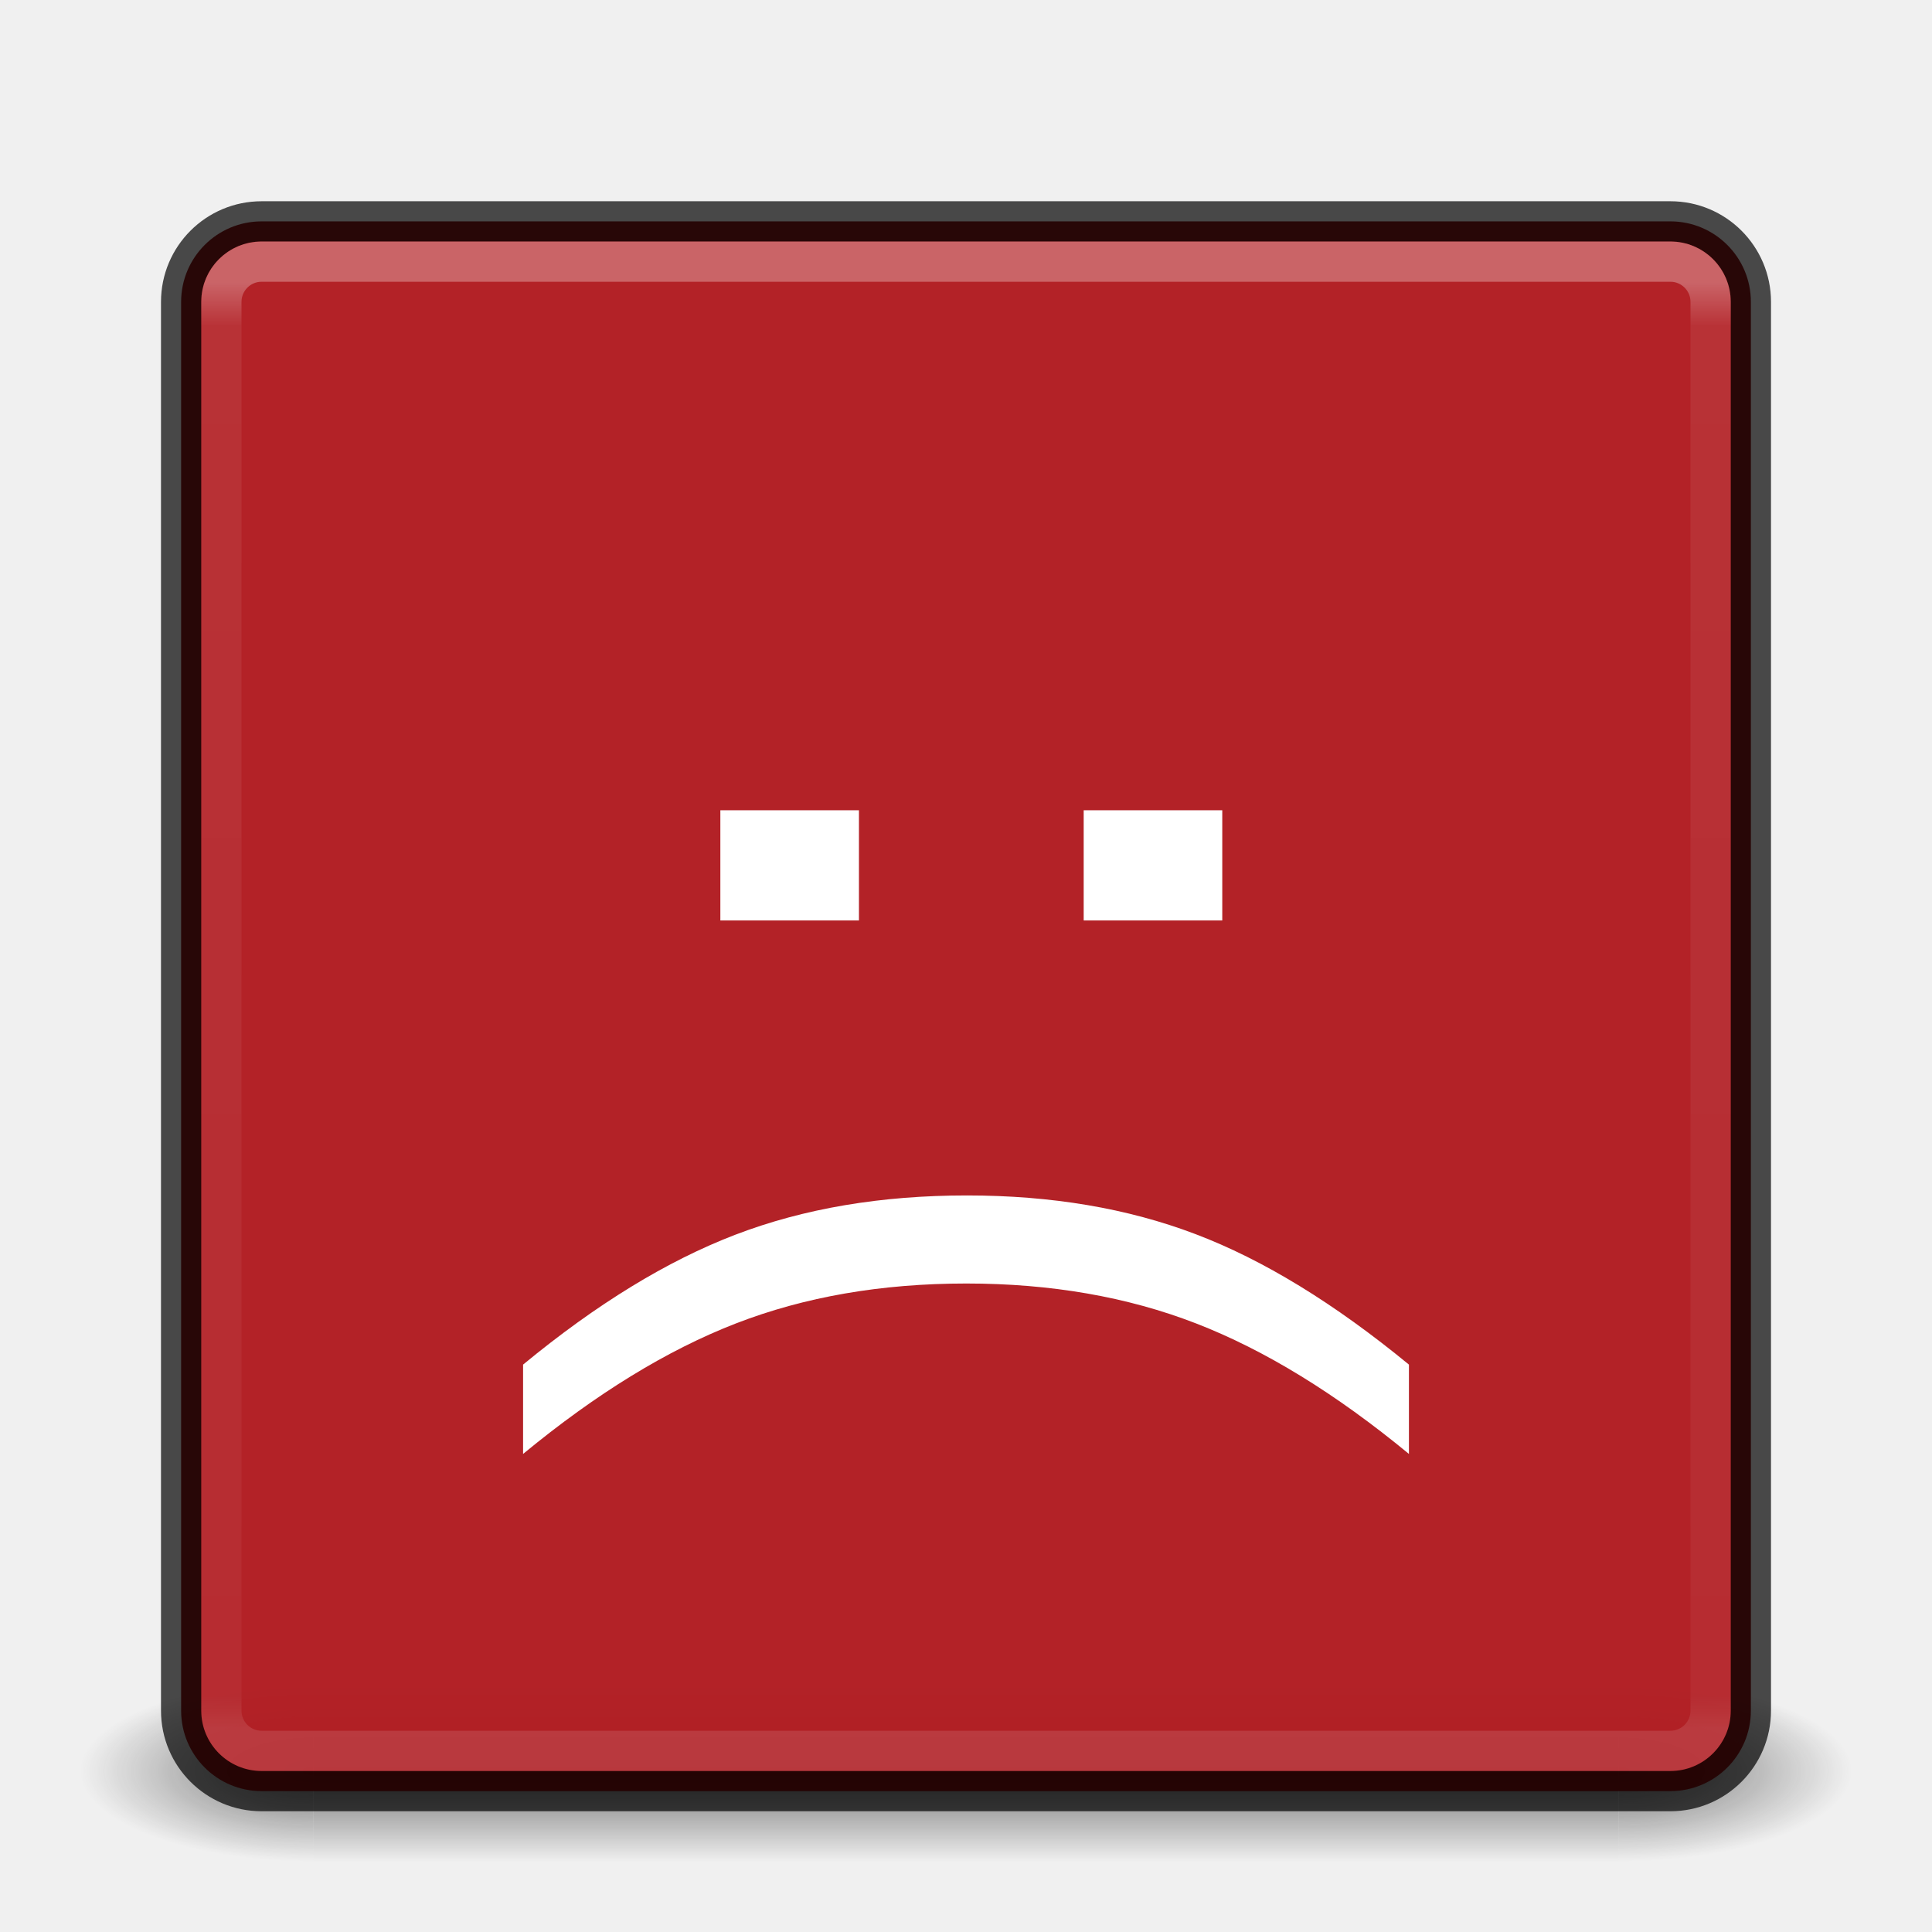
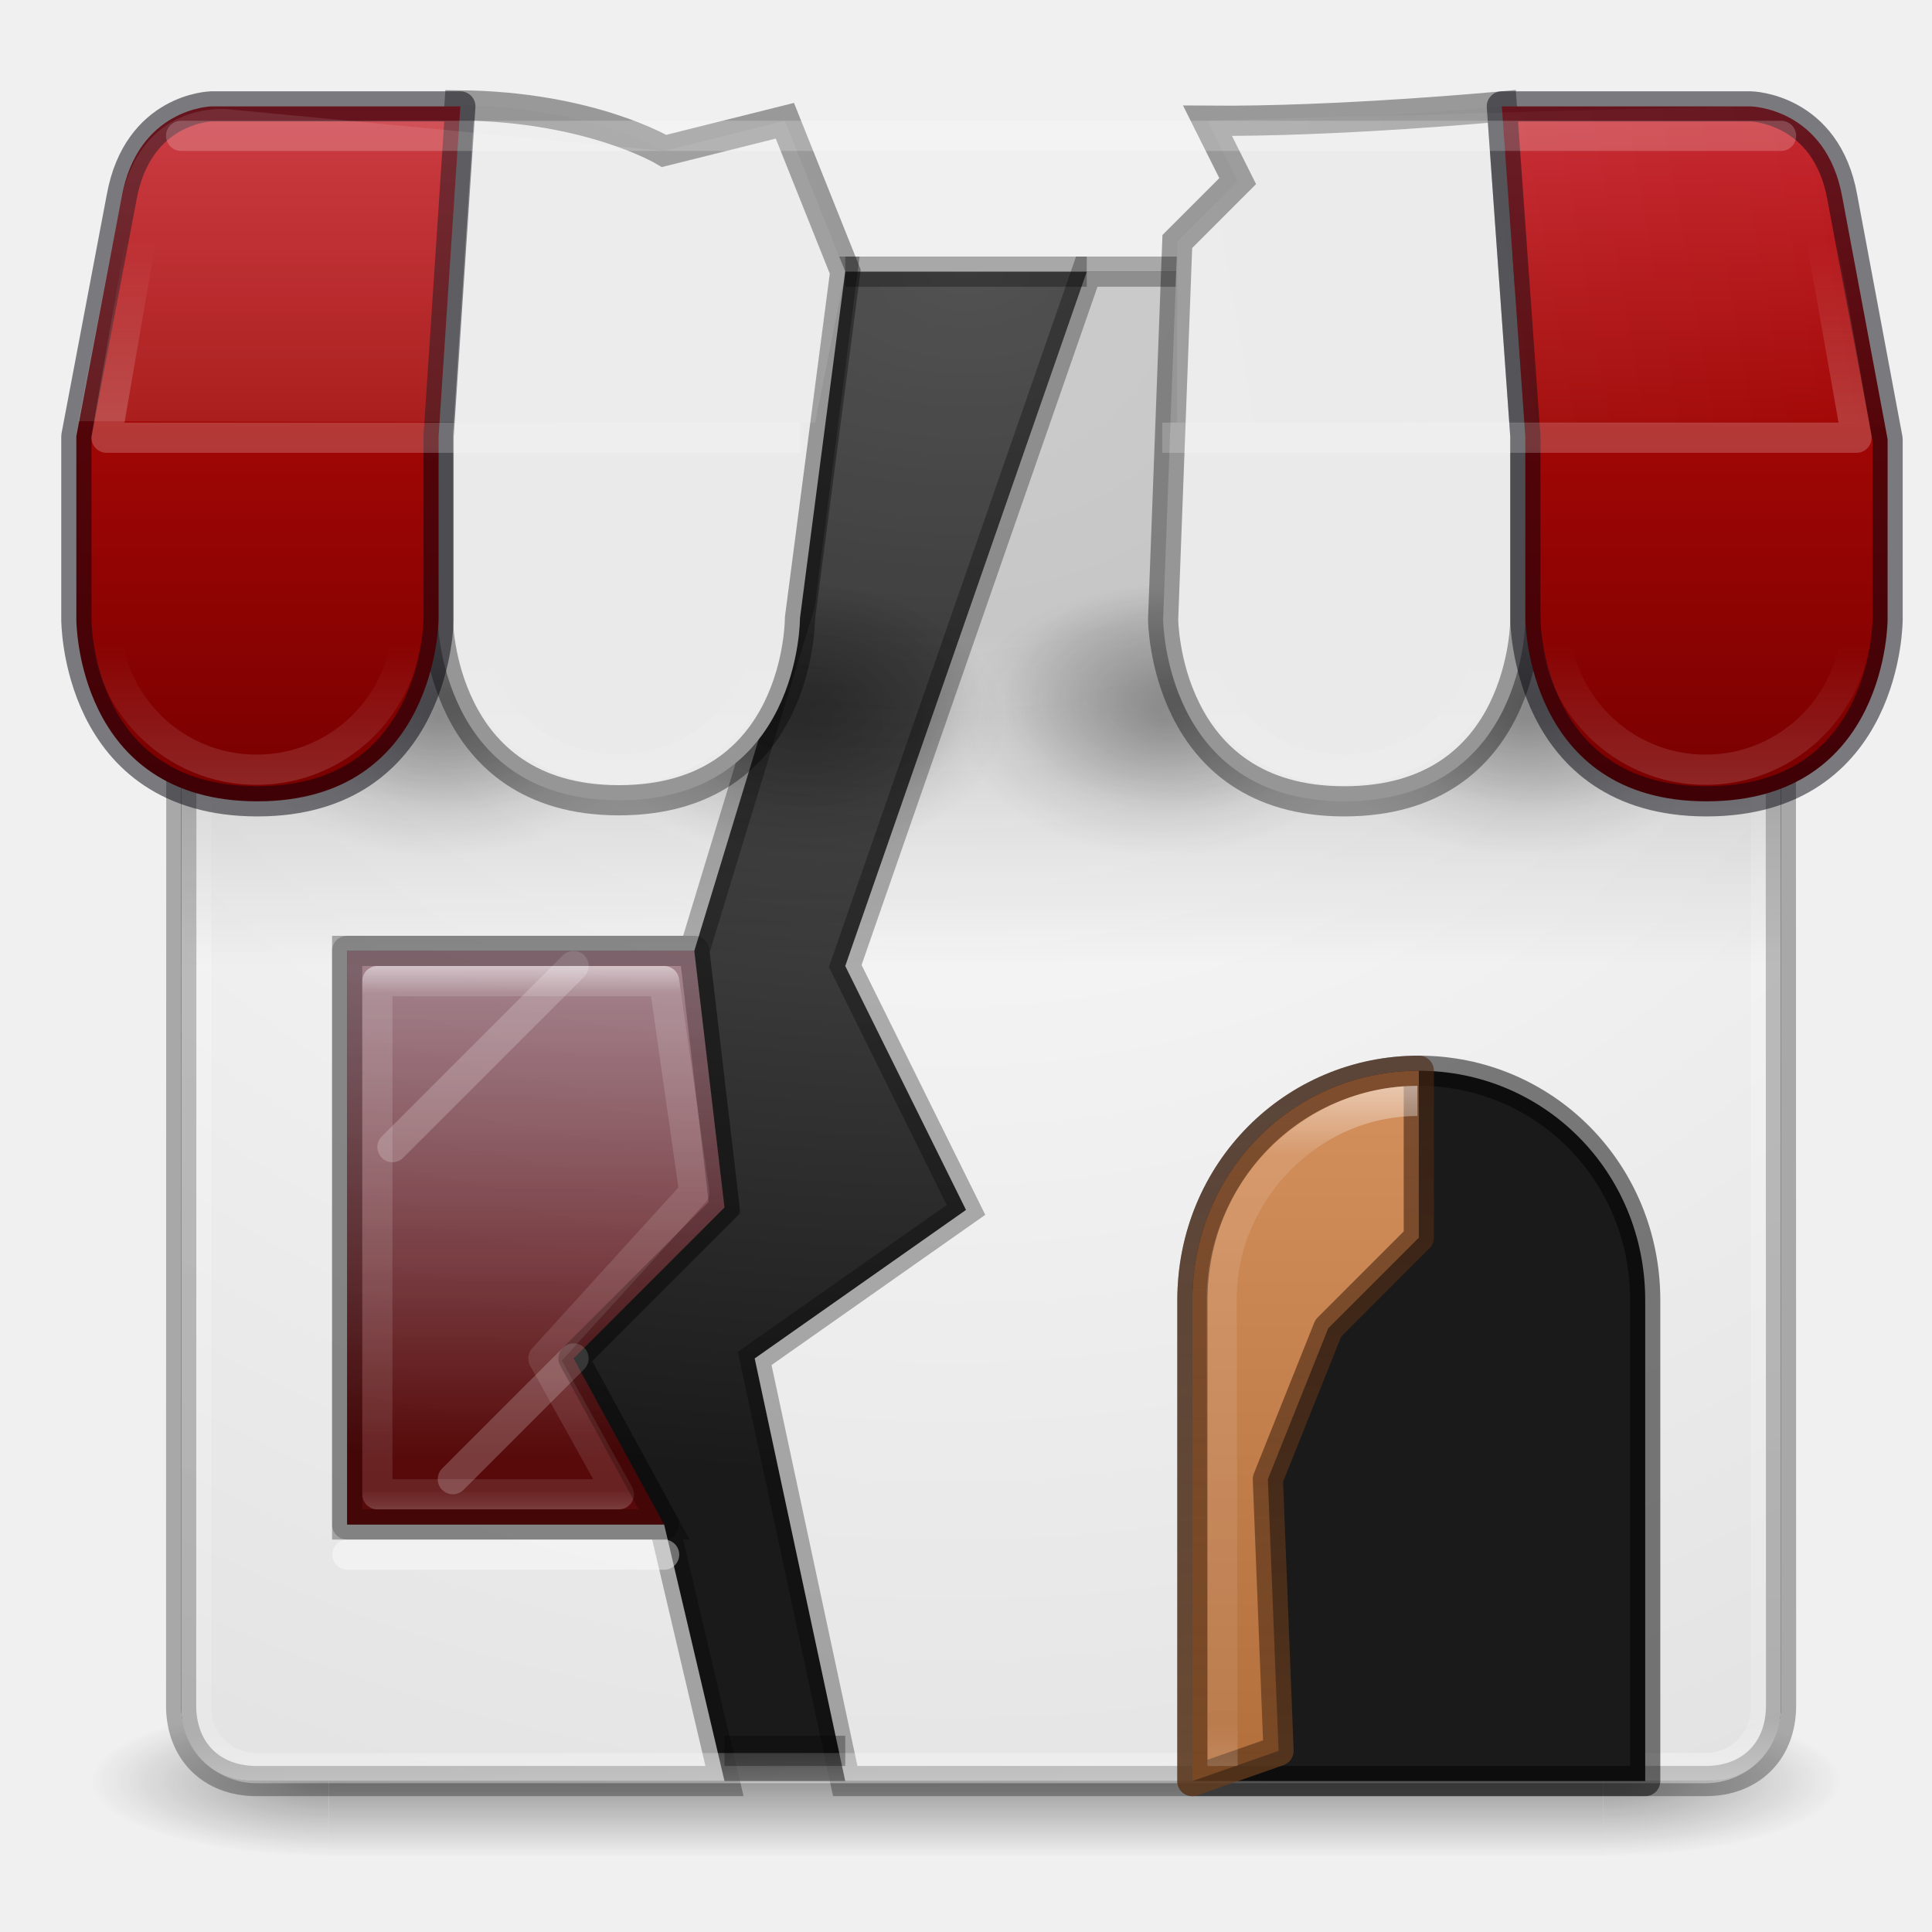
- <svg xmlns="http://www.w3.org/2000/svg" xmlns:xlink="http://www.w3.org/1999/xlink" version="1.1" width="48" height="48" id="svg4296">
-   <defs id="defs4298">
-     <linearGradient id="linearGradient3895">
-       <stop id="stop3897" style="stop-color:#ffffff;stop-opacity:1" offset="0" />
-       <stop id="stop3899" style="stop-color:#ffffff;stop-opacity:0.235" offset="0.03" />
-       <stop id="stop3901" style="stop-color:#ffffff;stop-opacity:0.157" offset="0.978" />
-       <stop id="stop3903" style="stop-color:#ffffff;stop-opacity:0.392" offset="1" />
+ <svg xmlns="http://www.w3.org/2000/svg" xmlns:xlink="http://www.w3.org/1999/xlink" id="svg4389" height="64" width="64" version="1.1">
+   <defs id="defs4391">
+     <linearGradient id="linearGradient946">
+       <stop style="stop-color:#7a0000;stop-opacity:1" offset="0" id="stop940" />
+       <stop id="stop942" offset="0.545" style="stop-color:#a10705;stop-opacity:1" />
+       <stop style="stop-color:#c6262e;stop-opacity:1" offset="1" id="stop944" />
+     </linearGradient>
+     <linearGradient id="linearGradient8775">
+       <stop id="stop8777" offset="0" />
+       <stop id="stop8779" stop-opacity="0" offset="1" />
    </linearGradient>
    <linearGradient id="linearGradient3688-166-749">
-       <stop id="stop2883" style="stop-color:#181818;stop-opacity:1" offset="0" />
-       <stop id="stop2885" style="stop-color:#181818;stop-opacity:0" offset="1" />
+       <stop id="stop2883" stop-color="#181818" offset="0" />
+       <stop id="stop2885" stop-color="#181818" stop-opacity="0" offset="1" />
    </linearGradient>
-     <linearGradient id="linearGradient3688-464-309">
-       <stop id="stop2889" style="stop-color:#181818;stop-opacity:1" offset="0" />
-       <stop id="stop2891" style="stop-color:#181818;stop-opacity:0" offset="1" />
+     <linearGradient id="linearGradient6572-9-1" y2="230.24" gradientUnits="userSpaceOnUse" x2="633.31" gradientTransform="matrix(6.0005,0,0,6.0034,-3752.2,-1323.2)" y1="226.4" x1="633.31">
+       <stop id="stop6094" stop-color="#fff" offset="0" />
+       <stop id="stop6096" stop-color="#fff" stop-opacity=".235" offset=".1" />
+       <stop id="stop6098" stop-color="#fff" stop-opacity=".157" offset=".918" />
+       <stop id="stop6100" stop-color="#fff" stop-opacity=".392" offset="1" />
    </linearGradient>
-     <linearGradient id="linearGradient3702-501-757">
-       <stop id="stop2895" style="stop-color:#181818;stop-opacity:0" offset="0" />
-       <stop id="stop2897" style="stop-color:#181818;stop-opacity:1" offset="0.5" />
-       <stop id="stop2899" style="stop-color:#181818;stop-opacity:0" offset="1" />
+     <linearGradient id="linearGradient5610-3-8" y2="10" gradientUnits="userSpaceOnUse" x2="8" gradientTransform="matrix(5,0,0,5.1216,6.9999,-14.763)" y1="15" x1="8">
+       <stop id="stop5606-8-2" stop-color="#ae6a37" offset="0" />
+       <stop id="stop5608-5-0" stop-color="#d28e5b" offset="1" />
    </linearGradient>
-     <linearGradient x1="24" y1="6.032" x2="24" y2="41.934" id="linearGradient3024" xlink:href="#linearGradient3895" gradientUnits="userSpaceOnUse" gradientTransform="translate(4e-6,1.000006)" />
-     <radialGradient cx="4.993" cy="43.5" r="2.5" fx="4.993" fy="43.5" id="radialGradient3038" xlink:href="#linearGradient3688-166-749" gradientUnits="userSpaceOnUse" gradientTransform="matrix(2.003784,0,0,1.4,27.98813,-17.4)" />
-     <radialGradient cx="4.993" cy="43.5" r="2.5" fx="4.993" fy="43.5" id="radialGradient3040" xlink:href="#linearGradient3688-464-309" gradientUnits="userSpaceOnUse" gradientTransform="matrix(2.003784,0,0,1.4,-20.01187,-104.4)" />
-     <linearGradient x1="25.058" y1="47.028" x2="25.058" y2="39.999" id="linearGradient3042" xlink:href="#linearGradient3702-501-757" gradientUnits="userSpaceOnUse" />
-     <radialGradient cx="6.953" cy="9.957" r="12.672" fx="6.953" fy="9.957" id="radialGradient3988-3" xlink:href="#linearGradient2867-449-88-871-390-598-476-591-434-148-57-177-8-3-3-6-4-8-8-8-5-7-8" gradientUnits="userSpaceOnUse" gradientTransform="matrix(0,5.938034,-7.290009,0,97.41849,-54.25018)" />
-     <linearGradient id="linearGradient2867-449-88-871-390-598-476-591-434-148-57-177-8-3-3-6-4-8-8-8-5-7-8">
-       <stop id="stop3750-1-0-7-6-6-1-3-9-3-9-2" style="stop-color:#404648;stop-opacity:1" offset="0" />
-       <stop id="stop3754-1-8-5-2-7-6-7-1-9-1-0" style="stop-color:#0c1011;stop-opacity:1" offset="1" />
+     <linearGradient id="linearGradient5618-5-7" y2="15" gradientUnits="userSpaceOnUse" x2="9" gradientTransform="matrix(5,0,0,5.1216,6.9999,-14.763)" y1="10" x1="9">
+       <stop id="stop5614-2-5" stop-color="#492714" stop-opacity=".625" offset="0" />
+       <stop id="stop5616-0-2" stop-color="#6a3f1f" stop-opacity=".77" offset="1" />
    </linearGradient>
+     <linearGradient id="linearGradient8537" y2="34" gradientUnits="userSpaceOnUse" x2="23" gradientTransform="matrix(0,1.5455,-1.6154,0,76.923,14.727)" y1="34" x1="11">
+       <stop id="stop3926-9-4-9-6" stop-color="#fff" offset="0" />
+       <stop id="stop3928-9-8-6-5" stop-color="#fff" stop-opacity=".235" offset=".063" />
+       <stop id="stop3930-3-5-1-7" stop-color="#fff" stop-opacity=".157" offset=".951" />
+       <stop id="stop3932-8-0-4-8" stop-color="#fff" stop-opacity=".392" offset="1" />
+     </linearGradient>
+     <radialGradient id="radialGradient8781" xlink:href="#linearGradient8775" gradientUnits="userSpaceOnUse" cy="20" cx="12.5" gradientTransform="matrix(1,0,0,0.66667,0,6.6667)" r="4.5" />
+     <radialGradient id="radialGradient8785" xlink:href="#linearGradient8775" gradientUnits="userSpaceOnUse" cy="20" cx="12.5" gradientTransform="matrix(0.83333,0,0,0.55556,2.3333,8.3889)" r="4.5" />
+     <radialGradient id="radialGradient8797" xlink:href="#linearGradient8775" gradientUnits="userSpaceOnUse" cy="20" cx="12.5" gradientTransform="matrix(1,0,0,0.66667,8,6.6667)" r="4.5" />
+     <radialGradient id="radialGradient8799" xlink:href="#linearGradient8775" gradientUnits="userSpaceOnUse" cy="20" cx="12.5" gradientTransform="matrix(0.83333,0,0,0.55556,10.333,8.3889)" r="4.5" />
+     <radialGradient id="radialGradient8807" xlink:href="#linearGradient8775" gradientUnits="userSpaceOnUse" cy="20" cx="12.5" gradientTransform="matrix(1,0,0,0.66667,16,6.6667)" r="4.5" />
+     <radialGradient id="radialGradient8809" xlink:href="#linearGradient8775" gradientUnits="userSpaceOnUse" cy="20" cx="12.5" gradientTransform="matrix(0.83333,0,0,0.55556,18.333,8.3889)" r="4.5" />
+     <radialGradient id="radialGradient8817" xlink:href="#linearGradient8775" gradientUnits="userSpaceOnUse" cy="20" cx="12.5" gradientTransform="matrix(1,0,0,0.66667,24,6.6667)" r="4.5" />
+     <radialGradient id="radialGradient8819" xlink:href="#linearGradient8775" gradientUnits="userSpaceOnUse" cy="20" cx="12.5" gradientTransform="matrix(0.83333,0,0,0.55556,26.333,8.3889)" r="4.5" />
+     <linearGradient id="linearGradient8827" y2="38" gradientUnits="userSpaceOnUse" x2="20" gradientTransform="matrix(1.5333,0,0,1.4615,-4.0667,-7.2308)" y1="27" x1="20">
+       <stop style="stop-color:#ffc1d4;stop-opacity:0.6" id="stop8823" stop-color="#6db0de" offset="0" />
+       <stop style="stop-color:#7a0000;stop-opacity:0.702" id="stop8825" stop-color="#a4cae4" offset="1" />
+     </linearGradient>
+     <linearGradient id="linearGradient3647" y2="43" gradientUnits="userSpaceOnUse" x2="24" gradientTransform="matrix(1.4054,0,0,1.3243,-1.2297,2.2875)" y1="11.865" x1="23.644">
+       <stop id="stop3926-3" stop-color="#fff" offset="0" style="stop-color:#ffffff;stop-opacity:0" />
+       <stop id="stop3928-91" stop-color="#fff" stop-opacity=".235" offset="0.17" />
+       <stop id="stop3930-6" stop-color="#fff" stop-opacity=".157" offset=".951" />
+       <stop id="stop3932-6" stop-color="#fff" stop-opacity=".392" offset="1" />
+     </linearGradient>
+     <radialGradient id="radialGradient3651" gradientUnits="userSpaceOnUse" cy="4.342" cx="32" gradientTransform="matrix(1.0239e-8,2.1392,-2.3523,0,41.714,-59.598)" r="27.5">
+       <stop id="stop4634-68-8-0-2-9-1" stop-color="#fafafa" offset="0" style="stop-color:#ffffff;stop-opacity:1" />
+       <stop id="stop4636-8-21-7-1-4-9" stop-color="#e1e1e1" offset="1" />
+     </radialGradient>
+     <radialGradient id="radialGradient3337-2-2-5" xlink:href="#linearGradient3688-166-749" gradientUnits="userSpaceOnUse" cy="43.5" cx="4.993" gradientTransform="matrix(2.0038,0,0,1.4,26.721,-17.4)" r="2.5" />
+     <radialGradient id="radialGradient3339-1-4-1" xlink:href="#linearGradient3688-166-749" gradientUnits="userSpaceOnUse" cy="43.5" cx="4.993" gradientTransform="matrix(2.0038,0,0,1.4,-20.012,-104.4)" r="2.5" />
+     <linearGradient id="linearGradient13984-1" y2="39.999" gradientUnits="userSpaceOnUse" x2="25.058" gradientTransform="matrix(0.95477,0,0,1,0.45229,0)" y1="47.028" x1="25.058">
+       <stop id="stop2895" stop-color="#181818" stop-opacity="0" offset="0" />
+       <stop id="stop2897" stop-color="#181818" offset=".5" />
+       <stop id="stop2899" stop-color="#181818" stop-opacity="0" offset="1" />
+     </linearGradient>
+     <linearGradient id="linearGradient38386" y2="33" gradientUnits="userSpaceOnUse" x2="32" gradientTransform="matrix(0.96364,0,0,1,1.1818,-1)" y1="22" x1="31.981">
+       <stop id="stop38382" offset="0" />
+       <stop id="stop38384" stop-opacity="0" offset="1" />
+     </linearGradient>
+     <linearGradient id="linearGradient38426" y2="18" gradientUnits="userSpaceOnUse" x2="9" gradientTransform="matrix(1.1113 0 0 1.1062 -.96614 -1.5896)" y1="21" x1="9">
+       <stop id="stop8426" stop-color="#fff" offset="0" />
+       <stop id="stop8428" stop-color="#fff" stop-opacity="0" offset="1" />
+     </linearGradient>
+     <linearGradient id="linearGradient38458" y2="8" gradientUnits="userSpaceOnUse" x2="33" y1="14" x1="33">
+       <stop id="stop38454" stop-color="#fff" offset="0" />
+       <stop id="stop38456" stop-color="#fff" stop-opacity="0" offset="1" />
+     </linearGradient>
+     <linearGradient id="linearGradient38466" y2="8.773" gradientUnits="userSpaceOnUse" x2="62.436" y1="13.635" x1="33.807">
+       <stop id="stop38462" stop-color="#fff" offset="0" />
+       <stop id="stop38464" stop-color="#fff" stop-opacity="0" offset="1" />
+     </linearGradient>
+     <linearGradient xlink:href="#linearGradient38426" id="linearGradient3440" gradientUnits="userSpaceOnUse" gradientTransform="matrix(1.1113,0,0,1.1062,-0.96614,-1.5896)" x1="9" y1="21" x2="9" y2="18" />
+     <linearGradient gradientUnits="userSpaceOnUse" y2="4" x2="8.947" y1="26" x1="8.947" id="linearGradient936" xlink:href="#linearGradient946" />
+     <radialGradient id="radialGradient3651-5" gradientUnits="userSpaceOnUse" cy="4.13" cx="31.355" gradientTransform="matrix(0,1.454546,-2.353188,-2.3218078e-8,41.71768,-36.6066)" r="27.5" fx="31.355" fy="4.13">
+       <stop id="stop4634-68-8-0-2-9-1-6" stop-color="#fafafa" offset="0" style="stop-color:#666666;stop-opacity:1" />
+       <stop id="stop4636-8-21-7-1-4-9-2" stop-color="#e1e1e1" offset="1" style="stop-color:#1a1a1a;stop-opacity:1" />
+     </radialGradient>
  </defs>
-   <g transform="matrix(1.157895,0,0,0.6428571,-3.789476,16.03572)" id="g3712-5" style="opacity:0.6">
-     <rect width="5" height="7" x="38" y="40" id="rect2801-3" style="fill:url(#radialGradient3038);fill-opacity:1;stroke:none" />
-     <rect width="5" height="7" x="-10" y="-47" transform="scale(-1,-1)" id="rect3696-6" style="fill:url(#radialGradient3040);fill-opacity:1;stroke:none" />
-     <rect width="28" height="7" x="10" y="40" id="rect3700-4" style="fill:url(#linearGradient3042);fill-opacity:1;stroke:none" />
+   <g style="opacity:0.4" transform="matrix(1.579,0,0,0.71429,-4.8948,27.929)" id="g3712-8-2-4-4">
+     <rect style="fill:url(#radialGradient3337-2-2-5)" x="36.733" y="40" width="5" height="7" id="rect2801-5-5-7-9" />
+     <rect style="fill:url(#radialGradient3339-1-4-1)" x="-10" y="-47" width="5" height="7" transform="scale(-1,-1)" id="rect3696-3-0-3-7" />
+     <rect style="fill:url(#linearGradient13984-1)" x="10" y="40" width="26.734" height="7" id="rect3700-5-6-8-4" />
  </g>
-   <rect width="39" height="39" rx="2" ry="2" x="4.5" y="5.5" id="rect5505-21" style="opacity:0.9;color:#000000;fill:#7a0000;fill-opacity:1;fill-rule:nonzero;stroke:none;stroke-width:1;marker:none;visibility:visible;display:inline;overflow:visible;enable-background:accumulate;clip-rule:nonzero;isolation:auto;mix-blend-mode:normal;color-interpolation:sRGB;color-interpolation-filters:linearRGB;solid-color:#000000;solid-opacity:1;stroke-linecap:butt;stroke-linejoin:miter;stroke-miterlimit:4;stroke-dasharray:none;stroke-dashoffset:0;stroke-opacity:1;filter-blend-mode:normal;filter-gaussianBlur-deviation:0;color-rendering:auto;image-rendering:auto;shape-rendering:auto;text-rendering:auto" />
-   <rect width="39" height="39" rx="2" ry="2" x="4.5" y="5.5" id="rect5505-21-3-2" style="opacity:0.7;color:#000000;fill:#c6262e;stroke:#000000;stroke-width:1;stroke-linecap:round;stroke-linejoin:round;stroke-miterlimit:4;stroke-opacity:1;stroke-dasharray:none;stroke-dashoffset:0;marker:none;visibility:visible;display:inline;overflow:visible;enable-background:accumulate" />
-   <rect width="37" height="37" rx="1" ry="1" x="5.5" y="6.5" id="rect6741" style="opacity:0.3;fill:none;stroke:url(#linearGradient3024);stroke-width:1;stroke-linecap:round;stroke-linejoin:round;stroke-miterlimit:4;stroke-opacity:1;stroke-dasharray:none;stroke-dashoffset:0" />
-   <g id="g909" transform="translate(0.1302834,-0.9588688)">
-     <text xml:space="preserve" style="font-style:normal;font-weight:normal;font-size:23.777px;line-height:1.25;font-family:sans-serif;letter-spacing:-2.972px;fill:#ffffff;fill-opacity:1;stroke:none;stroke-width:0.991;stroke-miterlimit:4;stroke-dasharray:none" x="15.168" y="-17.899" id="text897" transform="matrix(0,1.007416,-0.9926391,0,0,0)">
-       <tspan id="tspan895" x="15.168" y="-17.899" style="font-style:normal;font-variant:normal;font-weight:normal;font-stretch:normal;font-size:23.777px;font-family:'Liberation Mono';-inkscape-font-specification:'Liberation Mono';fill:#ffffff;fill-opacity:1;stroke-width:0.991;stroke-miterlimit:4;stroke-dasharray:none">:(</tspan>
-     </text>
+   <path d="M 8.501,9 C 7.115,9 6,10.115 6,11.5 v 45 C 6,57.885 7.115,59 8.501,59 H 56.499 C 57.885,59 59,57.885 59,56.5 v -45 C 59,10.115 57.885,9 56.499,9 Z" style="color:#000000;display:inline;fill:url(#radialGradient3651-5);stroke-width:1" id="rect5505-21-3-8-5-2-9" />
+   <path d="m 56.5,59 c 1.5,0 2.5,-1 2.5,-2.5 l -0.01,-45 C 58.989,10.115 57.875,9 56.49,9 H 36 L 28,32 32,40.08 25,45 28,59 Z M 27.906,9 H 8.51 c -1.385,0 -2.5,1.115 -2.5,2.5 L 6,56.5 C 6,58 7,59 8.5,59 H 24 L 22,50.5 19,45 24,40 23,31.5 26.5,20 Z M 11.5,31.5 H 23 l 1,8.5 -5,5 3,5.5 -10.5,-10e-7 z" style="color:#000000;display:inline;opacity:1;fill:url(#radialGradient3651);stroke:#000000;stroke-opacity:0.3" id="rect5505-21-3-8-5-2" />
+   <rect style="display:inline;fill:none;stroke:url(#linearGradient3647);stroke-linecap:round;stroke-linejoin:round" x="6.5" y="9.571" width="52" height="49" ry="2" rx="2" id="rect6741-5-0-2-3" />
+   <rect x="5.5" y="8.5" width="54" height="51" ry="3" rx="3" style="color:#000000;display:none;opacity:0.3;fill:none;stroke:#000000" id="rect5505-21-3-8-9-1-1" />
+   <path d="M 11.5,31.5 H 23 l 1,8.5 -5,5 3,5.5 H 11.5 Z" style="color:#000000;opacity:0.9;isolation:auto;mix-blend-mode:normal;solid-color:#000000;fill:url(#linearGradient8827);fill-rule:evenodd;color-rendering:auto;image-rendering:auto;shape-rendering:auto;stroke:none" id="rect8516" />
+   <path style="opacity:0.2;fill:none;stroke:#ffffff;stroke-width:1px;stroke-linecap:round" d="m 13,38 6,-6" id="path8523" />
+   <path d="m 47,35.47 c -4.155,0 -7.5,3.349 -7.5,7.605 V 59 h 15 V 43.075 C 54.5,38.819 51.155,35.47 47,35.47 Z" style="color:#000000;display:inline;fill:#1a1a1a;fill-opacity:1;stroke:#000000;stroke-linejoin:round;stroke-opacity:0.501" id="rect5583-1-3" />
+   <path style="opacity:0.2;fill:none;stroke:#ffffff;stroke-width:1px;stroke-linecap:round" d="m 15,49 4,-4" id="path8525" />
+   <path d="m 47,35.47 c -4.155,0 -7.5,3.349 -7.5,7.605 V 59 L 42.354,58 42,49 l 2,-5 3,-3 z" style="color:#000000;fill:url(#linearGradient5610-3-8);stroke:url(#linearGradient5618-5-7);stroke-linejoin:round" id="rect5583-1" />
+   <path d="m 46.954,36.47 -5e-5,0 c -3.593,0 -6.492,3.081 -6.485,6.55 l 0.029,15.48" style="color:#000000;display:inline;opacity:0.5;fill:none;stroke:url(#linearGradient6572-9-1)" id="rect5583-1-7" />
+   <path d="m 23,39.5 -5,5.5 2.5,4.5 h -8 v -17 H 22 Z" style="color:#000000;display:inline;isolation:auto;mix-blend-mode:normal;solid-color:#000000;fill:none;stroke:url(#linearGradient8537);stroke-linecap:round;stroke-linejoin:round;stroke-opacity:0.625;color-rendering:auto;image-rendering:auto;shape-rendering:auto" id="rect8529" />
+   <path style="display:inline;opacity:0.4;fill:none;stroke:#ffffff;stroke-width:1px;stroke-linecap:round" d="M 11.511,51.5 H 22" id="path8539" />
+   <rect style="display:inline;opacity:0.2;fill:url(#linearGradient38386)" x="6" y="9" width="53" height="23" ry="0" rx="0" id="rect38378" />
+   <g style="fill-rule:evenodd;stroke-width:0.665" transform="matrix(1.5,0,0,1.5063,-4.2204,-6.266)" id="g11938">
+     <ellipse cx="28.5" cy="20" ry="3" rx="4.5" style="color:#000000;opacity:0.2;isolation:auto;mix-blend-mode:normal;solid-color:#000000;fill:url(#radialGradient8807);color-rendering:auto;image-rendering:auto;shape-rendering:auto" id="ellipse8803" />
+     <ellipse cx="28.75" cy="19.5" ry="2.5" rx="3.75" style="color:#000000;opacity:0.2;isolation:auto;mix-blend-mode:normal;solid-color:#000000;fill:url(#radialGradient8809);color-rendering:auto;image-rendering:auto;shape-rendering:auto" id="ellipse8805" />
+     <ellipse cx="20.5" cy="20" ry="3" rx="4.5" style="color:#000000;opacity:0.2;isolation:auto;mix-blend-mode:normal;solid-color:#000000;fill:url(#radialGradient8797);color-rendering:auto;image-rendering:auto;shape-rendering:auto" id="ellipse8793" />
+     <ellipse cx="20.75" cy="19.5" ry="2.5" rx="3.75" style="color:#000000;opacity:0.2;isolation:auto;mix-blend-mode:normal;solid-color:#000000;fill:url(#radialGradient8799);color-rendering:auto;image-rendering:auto;shape-rendering:auto" id="ellipse8795" />
+     <ellipse cx="36.5" cy="20" ry="3" rx="4.5" style="color:#000000;opacity:0.2;isolation:auto;mix-blend-mode:normal;solid-color:#000000;fill:url(#radialGradient8817);color-rendering:auto;image-rendering:auto;shape-rendering:auto" id="ellipse8813" />
+     <ellipse cx="36.75" cy="19.5" ry="2.5" rx="3.75" style="color:#000000;opacity:0.2;isolation:auto;mix-blend-mode:normal;solid-color:#000000;fill:url(#radialGradient8819);color-rendering:auto;image-rendering:auto;shape-rendering:auto" id="ellipse8815" />
+     <ellipse cx="12.5" cy="20" ry="3" rx="4.5" style="color:#000000;opacity:0.2;isolation:auto;mix-blend-mode:normal;solid-color:#000000;fill:url(#radialGradient8781);color-rendering:auto;image-rendering:auto;shape-rendering:auto" id="path8763" />
+     <ellipse cx="12.75" cy="19.5" ry="2.5" rx="3.75" style="color:#000000;opacity:0.2;isolation:auto;mix-blend-mode:normal;solid-color:#000000;fill:url(#radialGradient8785);color-rendering:auto;image-rendering:auto;shape-rendering:auto" id="ellipse8783" />
  </g>
+   <path style="fill:#eaeaea;fill-rule:evenodd;stroke:#000000;stroke-width:1px;stroke-opacity:0.363" d="M 49.751,3.525 50.53,14.453 v 6.061 c 0,0 0.026,6.031 -6,6.031 -5.974,0 -6,-6.031 -6,-6.031 L 39,8 41,6 40,4 c 4.332,0.039 9.751,-0.475 9.751,-0.475 z" id="path8461" />
+   <path style="fill:#eaeaea;fill-rule:evenodd;stroke:#000000;stroke-width:1px;stroke-opacity:0.363" d="m 26,4 2,5 -1.5,11.479 c 0,0 0.026,6.031 -6,6.031 -5.974,0 -6,-6.031 -6,-6.031 v -6.061 L 15.221,3.49 C 19.553,3.529 22,5 22,5 Z" id="path8431" />
+   <path style="color:#000000;clip-rule:nonzero;display:inline;overflow:visible;visibility:visible;opacity:1;isolation:auto;mix-blend-mode:normal;color-interpolation:sRGB;color-interpolation-filters:linearRGB;solid-color:#000000;solid-opacity:1;fill:url(#linearGradient936);fill-opacity:1;fill-rule:nonzero;stroke:#05020d;stroke-width:1;stroke-linecap:round;stroke-linejoin:round;stroke-miterlimit:4;stroke-dasharray:none;stroke-dashoffset:20;stroke-opacity:0.498;color-rendering:auto;image-rendering:auto;shape-rendering:auto;text-rendering:auto;enable-background:accumulate" d="m 7,3.525 c 0,0 -2.434,0.047 -2.971,3.012 l -1.5,7.916 v 6.061 c 0,0 -0.026,6.031 6,6.031 5.974,0 6,-6.031 6,-6.031 V 14.453 L 15.25,3.525 Z m 42.75,0 0.779,10.928 v 6.061 c 0,0 0.026,6.031 6,6.031 6.026,0 6,-6.031 6,-6.031 v -5.967 l -1.5,-8.01 C 60.498,3.572 58,3.525 58,3.525 Z" id="path8361" />
+   <g style="stroke-width:0.665" transform="matrix(1.5,0,0,1.5063,-4.2204,-6.266)" id="g11931">
+     <ellipse cx="8.48" cy="17.769" ry="3.319" rx="3.334" style="color:#000000;opacity:0.4;isolation:auto;mix-blend-mode:normal;solid-color:#000000;fill:none;stroke:url(#linearGradient3440);stroke-width:0.665;stroke-linecap:round;stroke-linejoin:round;stroke-opacity:0.392;color-rendering:auto;image-rendering:auto;shape-rendering:auto" id="path8406" />
+     <use x="0" y="0" width="100%" height="100%" transform="translate(8)" xlink:href="#path8406" id="use33625" />
+     <use x="0" y="0" width="100%" height="100%" transform="translate(24)" xlink:href="#path8406" id="use33629" />
+     <use x="0" y="0" width="100%" height="100%" transform="translate(32)" xlink:href="#path8406" id="use33631" />
+   </g>
+   <path style="display:inline;opacity:0.1;fill:url(#linearGradient38466);fill-rule:evenodd" d="m 39,14 23.407,0.047 -1.377,-7.51 c -0.438,-2.812 -2.905,-3.037 -2.905,-3.037 L 58.125,3.5 40,4 41,6 39,8 Z M 28,9 26,4 22,5 7.625,3.625 c 0,0 -2.846,-0.4 -3.596,2.912 L 2.594,13.953 27,14 Z" id="path33633" />
+   <path style="opacity:0.2;fill:none;stroke:url(#linearGradient38458);stroke-width:1px;stroke-linejoin:round" d="m 5,6 -1.47,8.5 22.97,0 m 12,0 h 23 L 60,6" id="path33635" />
+   <path style="display:inline;opacity:0.2;fill:none;stroke:#ffffff;stroke-width:1px;stroke-linecap:round" d="M 6,4.5 H 59" id="path38357" />
+   <path id="path3434" style="color:#000000;display:inline;opacity:0.2;isolation:auto;mix-blend-mode:normal;solid-color:#000000;fill:none;stroke:#000000;stroke-linecap:round;stroke-linejoin:round;stroke-opacity:1;color-rendering:auto;image-rendering:auto;shape-rendering:auto" d="M 11.5,31.5 H 23 l 1,8.5 -5,5 3,5.5 H 11.5 Z" />
+   <path style="fill:none;stroke:#000000;stroke-width:1px;stroke-linecap:butt;stroke-linejoin:miter;stroke-opacity:1;opacity:0.3" d="m 28,9 c 8,0 8,0 8,0" id="path996" />
+   <path style="opacity:0.3;fill:none;stroke:#000000;stroke-width:1px;stroke-linecap:butt;stroke-linejoin:miter;stroke-opacity:1" d="m 24,58 h 4" id="path996-1" />
</svg>
